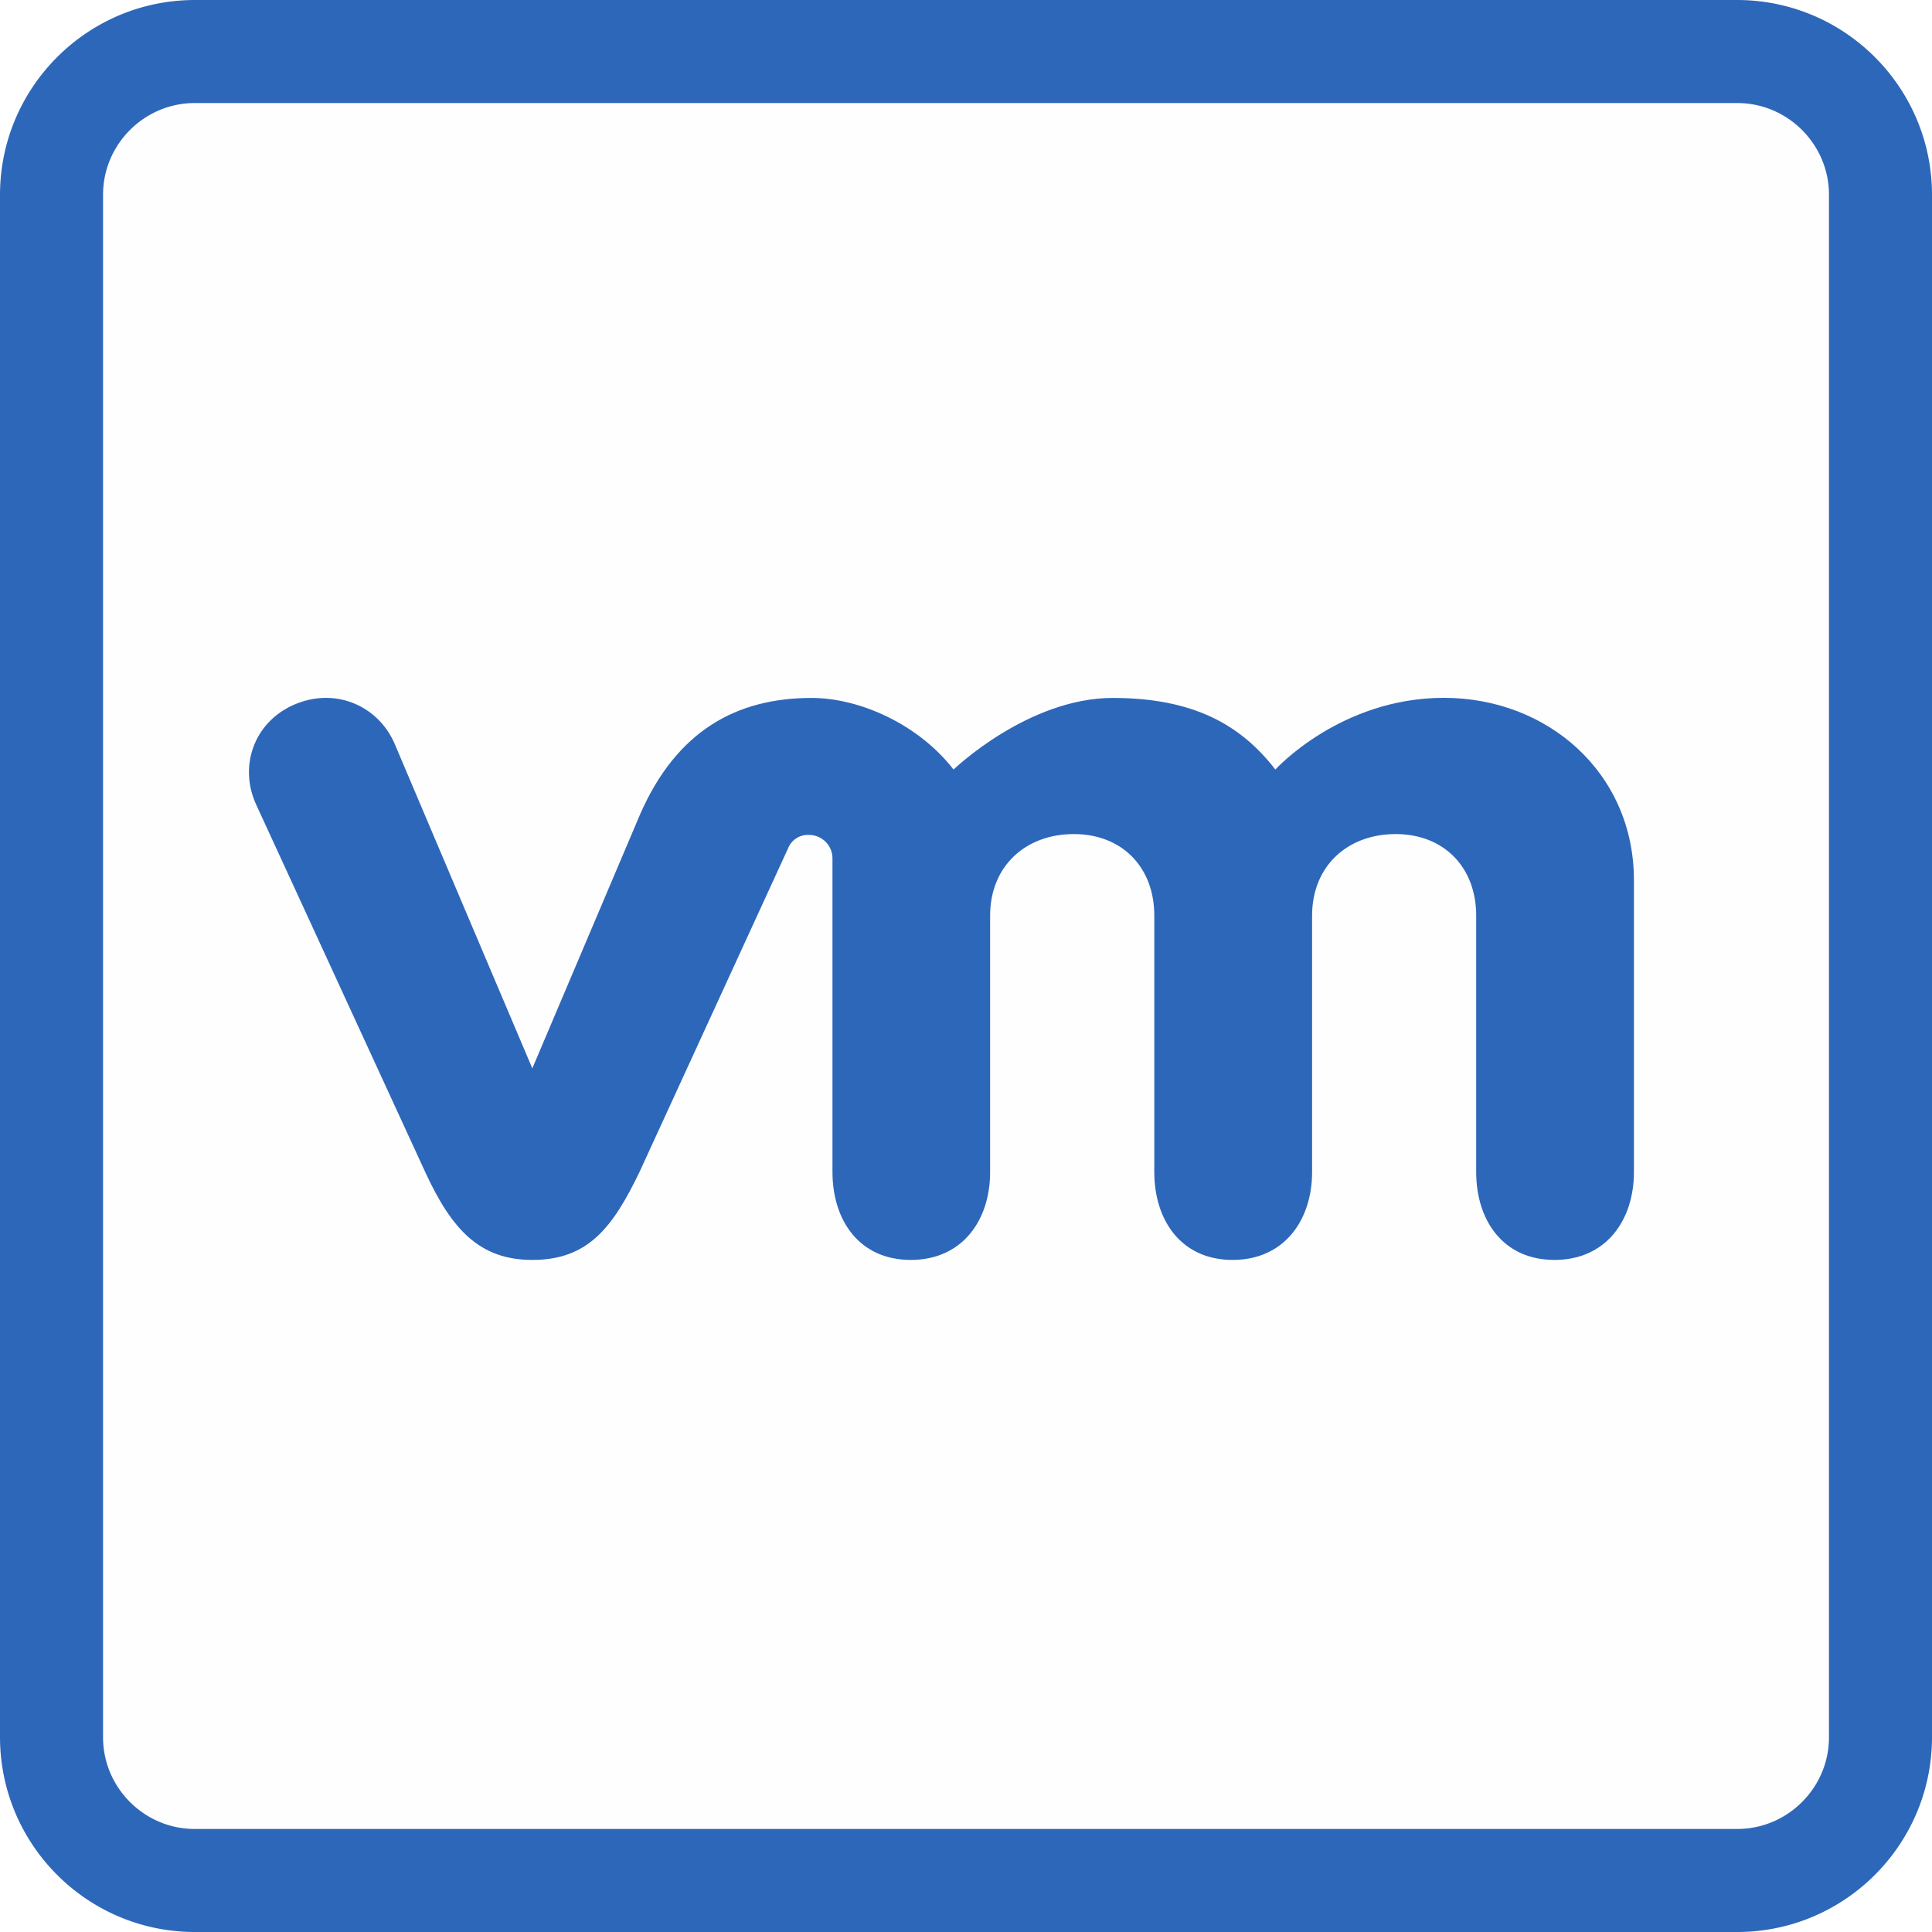
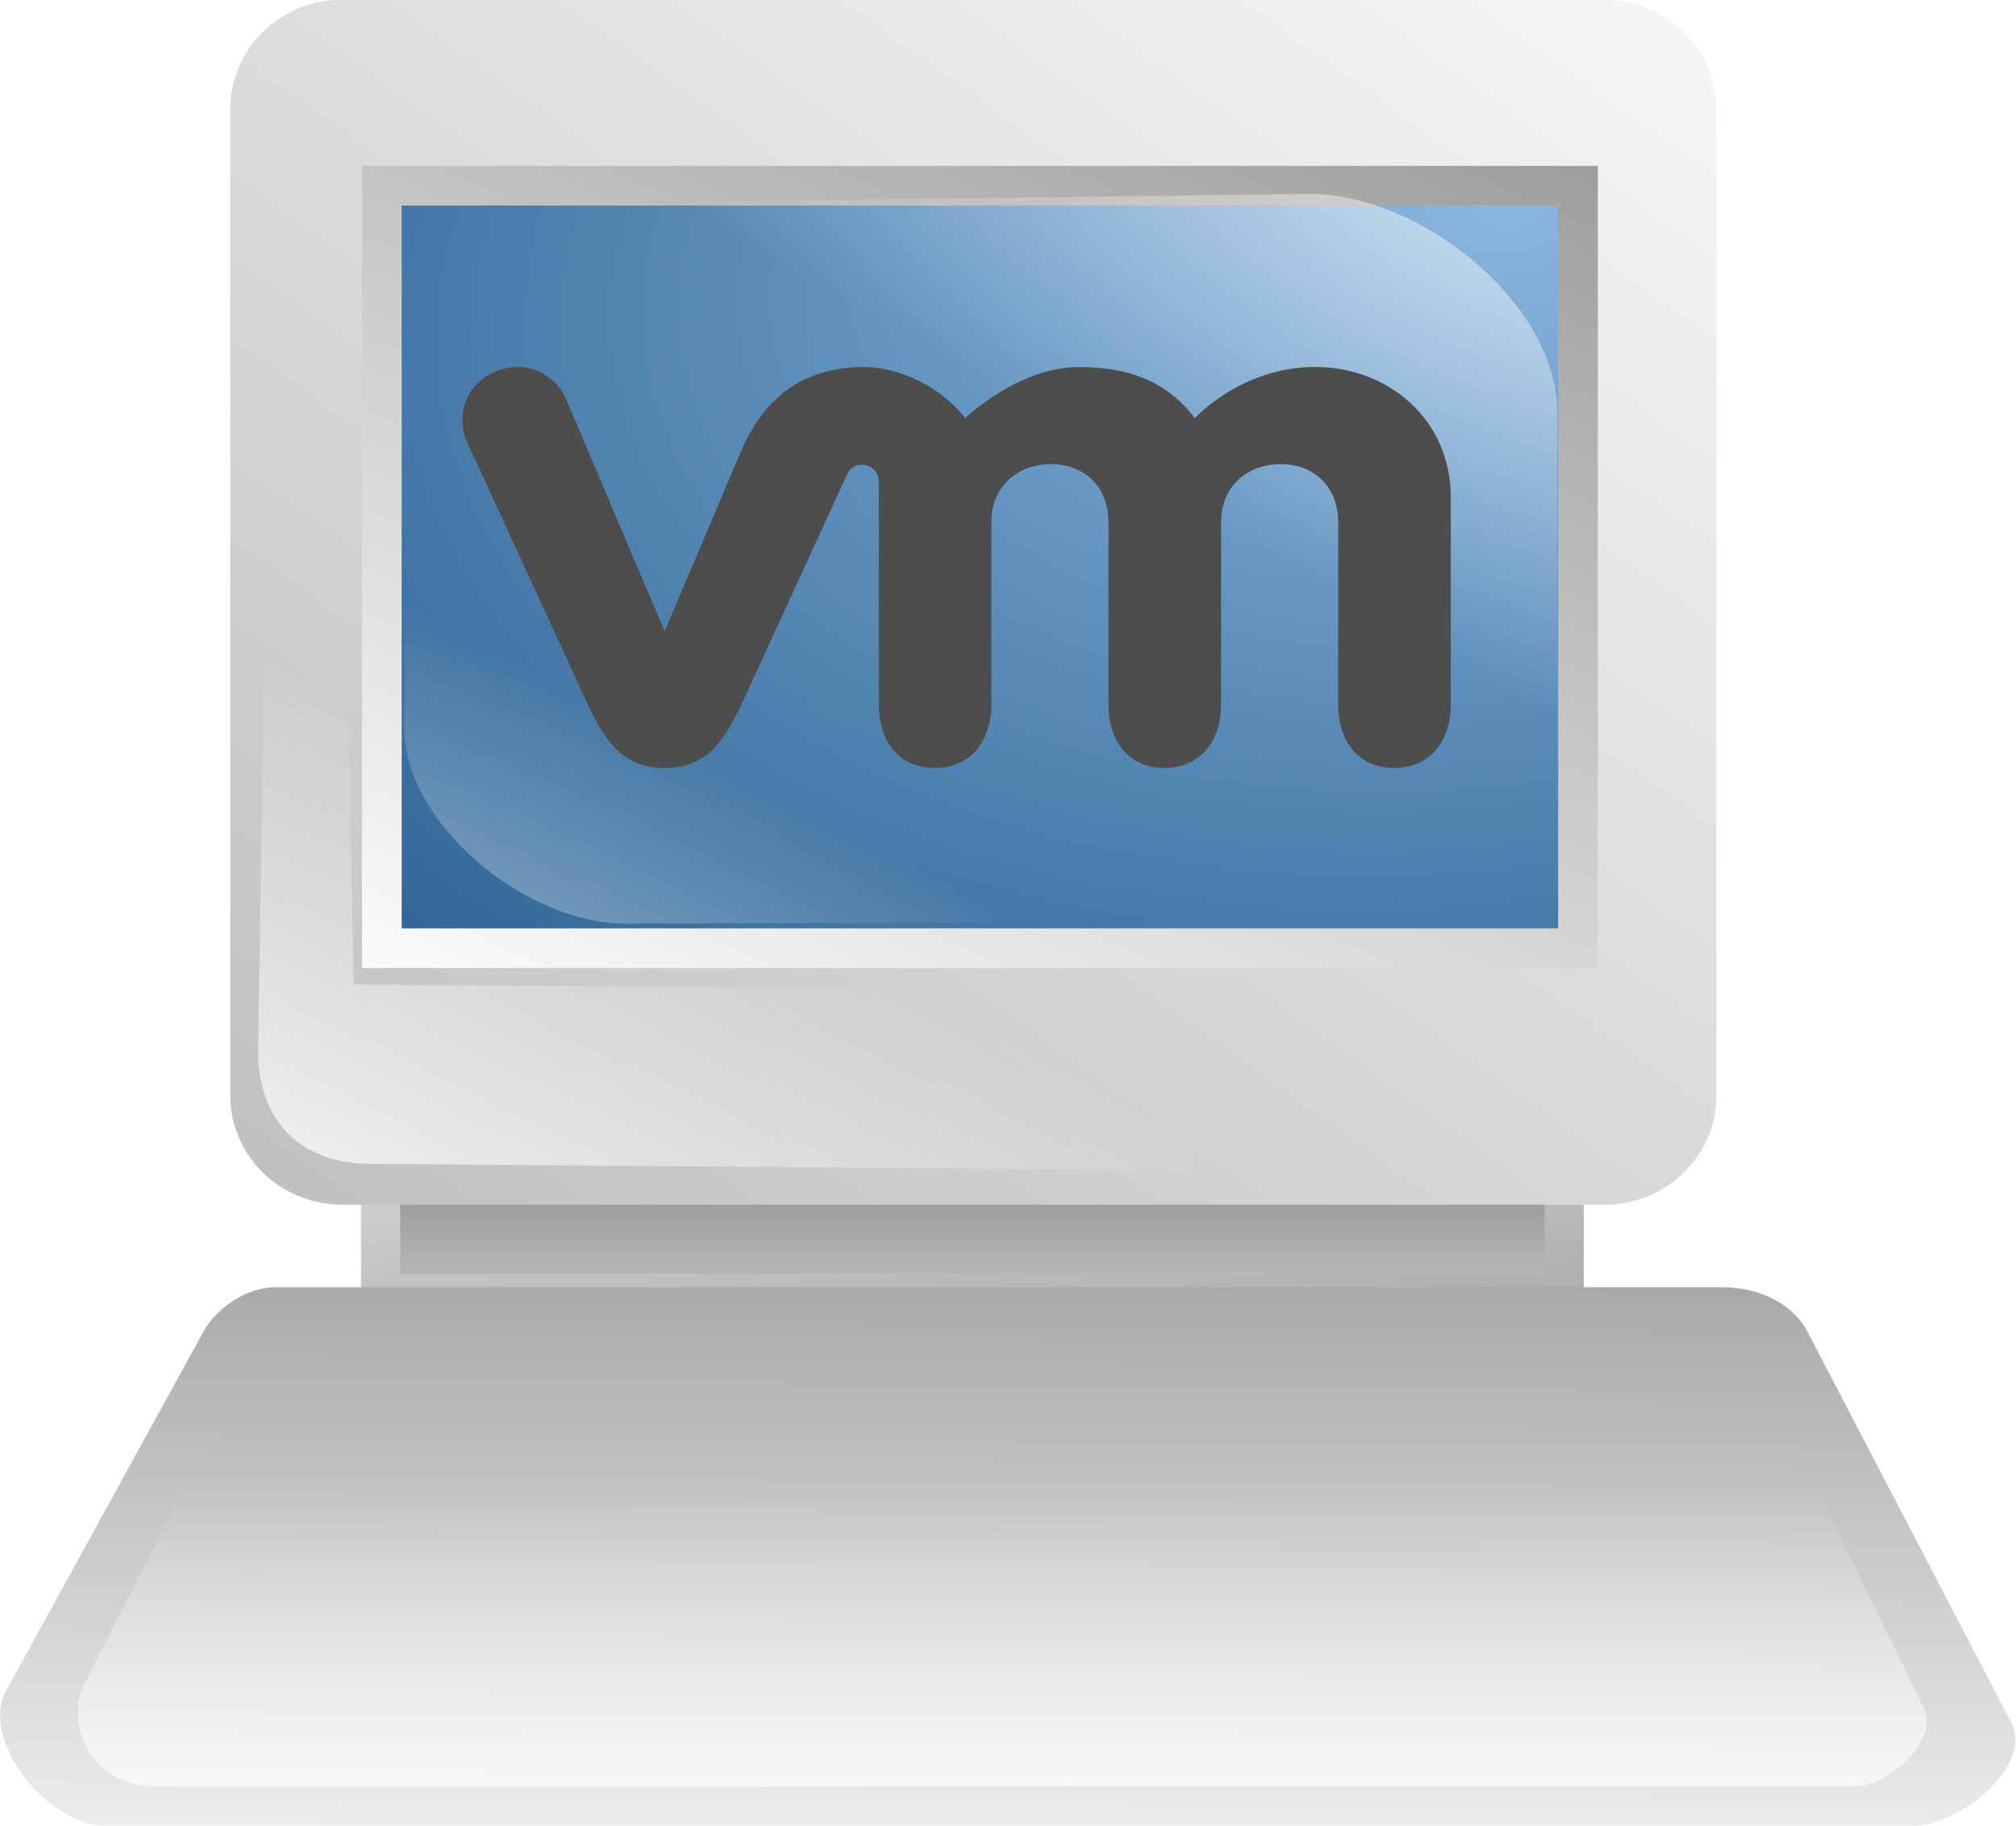
- <svg xmlns="http://www.w3.org/2000/svg" style="fill-rule:evenodd;clip-rule:evenodd;stroke-linejoin:round;stroke-miterlimit:2" xml:space="preserve" viewBox="0 0 300 300" height="60" width="60">
-   <path style="fill:#fffefe" d="M300 30.271C300 13.564 286.436 0 269.729 0H30.271C13.564 0 0 13.564 0 30.271v239.458C0 286.436 13.564 300 30.271 300h239.458C286.436 300 300 286.436 300 269.729V30.271Z" transform="matrix(.9616 0 0 .9616 5.76 5.76)" />
-   <path style="fill:#2d67b9" d="m269.729 0 .391.002.39.008.195.005.194.007.194.008.193.009.386.022.193.013.192.014.192.016.191.016.192.018.191.018.19.02.38.044.19.023.189.025.188.026.189.027.188.028.187.029.188.031.186.031.187.033.186.034.186.035.185.036.185.037.368.078.184.041.183.042.183.043.182.043.364.092.181.047.18.048.181.05.179.05.18.052.179.052.178.054.178.055.177.056.177.057.177.058.176.059.175.06.175.061.175.062.174.063.174.064.173.066.172.066.172.067.172.068.171.07.17.07.17.071.17.073.169.073.168.074.168.076.167.076.167.077.332.158.165.08.165.081.164.083.163.083.163.084.162.085.162.086.161.087.161.088.16.088.159.09.159.091.316.184.157.094.156.094.156.095.155.096.308.196.306.198.152.101.302.204.15.104.149.104.149.105.148.106.294.214.146.109.145.109.145.111.144.111.143.112.143.113.142.113.282.23.139.116.14.117.276.236.137.12.136.12.135.121.135.122.134.122.134.124.132.124.132.125.131.125.26.254.129.128.128.129.254.26.125.131.125.132.124.132.124.134.122.134.122.135.121.135.12.136.12.137.236.276.117.14.116.139.23.282.113.142.113.143.112.143.111.144.111.145.109.145.109.146.214.294.106.148.105.149.104.149.104.15.204.302.101.152.198.306.196.308.096.155.095.156.094.156.094.157.184.316.091.159.09.159.088.16.088.161.087.161.086.162.085.162.084.163.083.163.083.164.081.165.08.165.158.332.077.167.076.167.076.168.074.168.073.169.073.17.071.17.07.17.07.171.068.172.067.172.066.172.066.173.064.174.063.174.062.175.061.175.06.175.059.176.058.177.057.177.056.177.055.178.054.178.052.179.052.18.05.179.05.181.048.18.047.181.092.364.043.182.043.183.042.183.041.184.078.368.037.185.036.185.035.186.034.186.033.187.031.186.031.188.029.187.028.188.027.189.026.188.025.189.023.19.044.38.02.19.018.191.018.192.016.191.016.192.014.192.013.193.022.386.009.193.008.194.007.194.005.195.008.39.002.391v239.458l-.002.391-.008.39-.005.195-.007.194-.008.194-.009.193-.022.386-.013.193-.014.192-.016.192-.016.191-.018.192-.018.191-.02.19-.044.38-.023.19-.025.189-.026.188-.027.189-.028.188-.029.187-.031.188-.031.186-.033.187-.034.186-.035.186-.036.185-.037.185-.078.368-.041.184-.042.183-.043.183-.043.182-.092.364-.047.181-.048.18-.05.181-.05.179-.052.18-.052.179-.054.178-.055.178-.056.177-.057.177-.058.177-.059.176-.06.175-.061.175-.062.175-.063.174-.064.174-.066.173-.066.172-.067.172-.068.172-.07.171-.07.17-.071.17-.073.17-.073.169-.074.168-.076.168-.076.167-.077.167-.158.332-.08.165-.081.165-.083.164-.083.163-.084.163-.085.162-.086.162-.087.161-.088.161-.088.16-.09.159-.091.159-.184.316-.094.157-.094.156-.095.156-.096.155-.196.308-.198.306-.101.152-.204.302-.104.15-.104.149-.105.149-.106.148-.214.294-.109.146-.109.145-.111.145-.111.144-.112.143-.113.143-.113.142-.23.282-.116.139-.117.14-.236.276-.12.137-.12.136-.121.135-.122.135-.122.134-.124.134-.124.132-.125.132-.125.131-.254.26-.128.129-.129.128-.26.254-.131.125-.132.125-.132.124-.134.124-.134.122-.135.122-.135.121-.136.12-.137.12-.276.236-.14.117-.139.116-.282.23-.142.113-.143.113-.143.112-.144.111-.145.111-.145.109-.146.109-.294.214-.148.106-.149.105-.149.104-.15.104-.302.204-.152.101-.306.198-.308.196-.155.096-.156.095-.156.094-.157.094-.316.184-.159.091-.159.09-.16.088-.161.088-.161.087-.162.086-.162.085-.163.084-.163.083-.164.083-.165.081-.165.08-.332.158-.167.077-.167.076-.168.076-.168.074-.169.073-.17.073-.17.071-.17.07-.171.07-.172.068-.172.067-.172.066-.173.066-.174.064-.174.063-.175.062-.175.061-.175.06-.176.059-.177.058-.177.057-.177.056-.178.055-.178.054-.179.052-.18.052-.179.05-.181.05-.18.048-.181.047-.364.092-.182.043-.183.043-.183.042-.184.041-.368.078-.185.037-.185.036-.186.035-.186.034-.187.033-.186.031-.188.031-.187.029-.188.028-.189.027-.188.026-.189.025-.19.023-.38.044-.19.02-.191.018-.192.018-.191.016-.192.016-.192.014-.193.013-.386.022-.193.009-.194.008-.194.007-.195.005-.39.008-.391.002H30.271l-.391-.002-.39-.008-.195-.005-.194-.007-.194-.008-.193-.009-.386-.022-.193-.013-.192-.014-.192-.016-.191-.016-.192-.018-.191-.018-.19-.02-.38-.044-.19-.023-.189-.025-.188-.026-.189-.027-.188-.028-.187-.029-.188-.031-.186-.031-.187-.033-.186-.034-.186-.035-.185-.036-.185-.037-.368-.078-.184-.041-.183-.042-.183-.043-.182-.043-.364-.092-.181-.047-.18-.048-.181-.05-.179-.05-.18-.052-.179-.052-.178-.054-.178-.055-.177-.056-.177-.057-.177-.058-.176-.059-.175-.06-.175-.061-.175-.062-.174-.063-.174-.064-.173-.066-.172-.066-.172-.067-.172-.068-.171-.07-.17-.07-.17-.071-.17-.073-.169-.073-.168-.074-.168-.076-.167-.076-.167-.077-.332-.158-.165-.08-.165-.081-.164-.083-.163-.083-.163-.084-.162-.085-.162-.086-.161-.087-.161-.088-.16-.088-.159-.09-.159-.091-.316-.184-.157-.094-.156-.094-.156-.095-.155-.096-.308-.196-.306-.198-.152-.101-.302-.204-.15-.104-.149-.104-.149-.105-.148-.106-.294-.214-.146-.109-.145-.109-.145-.111-.144-.111-.143-.112-.143-.113-.142-.113-.282-.23-.139-.116-.14-.117-.276-.236-.137-.12-.136-.12-.135-.121-.135-.122-.134-.122-.134-.124-.132-.124-.132-.125-.131-.125-.26-.254-.129-.128-.128-.129-.254-.26-.125-.131-.125-.132-.124-.132-.124-.134-.122-.134-.122-.135-.121-.135-.12-.136-.12-.137-.236-.276-.117-.14-.116-.139-.23-.282-.113-.142-.113-.143-.112-.143-.111-.144-.111-.145-.109-.145-.109-.146-.214-.294-.106-.148-.105-.149-.104-.149-.104-.15-.204-.302-.101-.152-.198-.306-.196-.308-.096-.155-.095-.156-.094-.156-.094-.157-.184-.316-.091-.159-.09-.159-.088-.16-.088-.161-.087-.161-.086-.162-.085-.162-.084-.163-.083-.163-.083-.164-.081-.165-.08-.165-.158-.332-.077-.167-.076-.167-.076-.168-.074-.168-.073-.169-.073-.17-.071-.17-.07-.17-.07-.171-.068-.172-.067-.172-.066-.172-.066-.173-.064-.174-.063-.174-.062-.175-.061-.175-.06-.175-.059-.176-.058-.177-.057-.177-.056-.177-.055-.178-.054-.178-.052-.179-.052-.18-.05-.179-.05-.181-.048-.18-.047-.181-.092-.364-.043-.182-.043-.183-.042-.183-.041-.184-.078-.368-.037-.185-.036-.185-.035-.186-.034-.186-.033-.187-.031-.186-.031-.188-.029-.187-.028-.188-.027-.189-.026-.188-.025-.189-.023-.19-.044-.38-.02-.19-.018-.191-.018-.192-.016-.191-.016-.192-.014-.192-.013-.193-.022-.386-.009-.193-.008-.194-.007-.194-.005-.195-.008-.39-.002-.391V30.271l.002-.391.008-.39.005-.195.007-.194.008-.194.009-.193.022-.386.013-.193.014-.192.016-.192.016-.191.018-.192.018-.191.02-.19.044-.38.023-.19.025-.189.026-.188.027-.189.028-.188.029-.187.031-.188.031-.186.033-.187.034-.186.035-.186.036-.185.037-.185.078-.368.041-.184.042-.183.043-.183.043-.182.092-.364.047-.181.048-.18.05-.181.05-.179.052-.18.052-.179.054-.178.055-.178.056-.177.057-.177.058-.177.059-.176.06-.175.061-.175.062-.175.063-.174.064-.174.066-.173.066-.172.067-.172.068-.172.07-.171.07-.17.071-.17.073-.17.073-.169.074-.168.076-.168.076-.167.077-.167.158-.332.08-.165.081-.165.083-.164.083-.163.084-.163.085-.162.086-.162.087-.161.088-.161.088-.16.09-.159.091-.159.184-.316.094-.157.094-.156.095-.156.096-.155.196-.308.198-.306.101-.152.204-.302.104-.15.104-.149.105-.149.106-.148.214-.294.109-.146.109-.145.111-.145.111-.144.112-.143.113-.143.113-.142.23-.282.116-.139.117-.14.236-.276.12-.137.12-.136.121-.135.122-.135.122-.134.124-.134.124-.132.125-.132.125-.131.254-.26.128-.129.129-.128.26-.254.131-.125.132-.125.132-.124.134-.124.134-.122.135-.122.135-.121.136-.12.137-.12.276-.236.14-.117.139-.116.282-.23.142-.113.143-.113.143-.112.144-.111.145-.111.145-.109.146-.109.294-.214.148-.106.149-.105.149-.104.15-.104.302-.204.152-.101.306-.198.308-.196.155-.096.156-.095.156-.094.157-.094.316-.184.159-.091.159-.09.16-.088.161-.088.161-.087.162-.086.162-.085.163-.084.163-.083.164-.083.165-.081.165-.08.332-.158.167-.077.167-.076.168-.076.168-.074.169-.073.17-.073.17-.071.17-.07.171-.07.172-.068.172-.067.172-.066.173-.066.174-.064.174-.063.175-.062.175-.061.175-.06.176-.059.177-.058.177-.057.177-.056.178-.055.178-.054.179-.052.18-.052.179-.05.181-.05.18-.048.181-.047.364-.092.182-.043.183-.043.183-.042.184-.041.368-.078.185-.037.185-.036.186-.035.186-.034.187-.033.186-.031.188-.031.187-.029.188-.028.189-.027.188-.026.189-.025.19-.023.38-.044.19-.02.191-.018.192-.018.191-.016.192-.016.192-.014.193-.013.386-.022.193-.009.194-.008.194-.007.195-.005.39-.008.391-.002h239.458Zm.095 16H30.176l-.093.001-.187.004-.093.002-.186.008-.092.004-.184.01-.091.007-.091.006-.091.007-.091.008-.091.009-.09.008-.18.02-.089.01-.089.011-.09.012-.088.012-.089.013-.088.013-.176.028-.088.015-.087.015-.088.016-.087.017-.086.017-.087.017-.172.036-.086.019-.086.02-.085.02-.255.063-.085.022-.252.069-.084.025-.084.024-.083.025-.166.052-.082.026-.083.028-.082.027-.082.028-.082.029-.081.029-.082.029-.081.03-.162.062-.08.031-.08.032-.24.099-.158.068-.158.07-.156.072-.156.074-.078.038-.077.038-.154.078-.076.039-.077.04-.152.082-.075.041-.15.084-.15.086-.222.132-.073.045-.073.046-.073.045-.073.047-.072.046-.073.048-.071.047-.072.048-.213.147-.14.1-.14.102-.069.051-.069.052-.068.052-.069.053-.068.053-.067.053-.068.054-.067.055-.066.054-.067.056-.066.055-.066.056-.065.056-.13.114-.064.058-.064.057-.064.059-.063.058-.063.059-.063.06-.186.18-.122.122-.18.186-.06.063-.059.063-.058.063-.059.064-.057.064-.058.064-.114.13-.056.065-.056.066-.055.066-.056.067-.054.066-.055.067-.054.068-.053.067-.053.068-.053.069-.052.068-.052.069-.051.069-.102.14-.1.14-.147.213-.048.072-.047.071-.048.073-.046.072-.047.073-.045.073-.046.073-.045.073-.132.222-.086.15-.084.15-.041.075-.082.152-.04.077-.039.076-.078.154-.038.077-.038.078-.074.156-.072.156-.07.158-.068.158-.099.24-.032.08-.031.08-.062.162-.03.081-.029.082-.029.081-.029.082-.028.082-.027.082-.028.083-.026.082-.052.166-.025.083-.024.084-.025.084-.069.252-.022.085-.063.255-.02.085-.02.086-.019.086-.036.172-.017.087-.017.086-.017.087-.016.088-.015.087-.015.088-.028.176-.013.088-.013.089-.012.088-.012.09-.011.089-.01.089-.02.18-.008.09-.009.091-.008.091-.007.091-.006.091-.007.091-.01.184-.004.092-.008.186-.004.186-.002.094-.001.093v239.648l.001.093.004.187.002.093.008.186.004.092.01.184.007.091.006.091.007.091.008.091.009.091.008.09.02.18.01.089.011.089.012.09.012.088.013.089.013.088.028.176.015.088.015.087.016.087.051.261.018.086.019.086.018.086.02.086.02.085.021.085.021.086.021.084.022.085.069.252.025.084.024.084.025.083.078.249.028.082.027.082.028.082.029.082.029.081.029.082.03.081.062.162.031.08.032.08.099.24.034.08.034.078.07.158.072.156.074.156.038.078.038.077.117.231.04.076.04.075.041.076.042.077.042.074.042.075.043.075.043.074.044.075.088.148.09.146.047.074.092.144.048.073.048.072.047.071.049.071.048.071.05.071.05.07.05.071.051.069.05.069.052.07.052.069.052.068.053.069.053.068.053.067.055.068.054.067.055.067.054.065.056.067.056.066.056.065.114.13.057.064.058.064.118.128.059.062.058.062.061.064.06.061.06.062.122.122.062.061.061.059.126.12.063.059.063.058.064.059.064.057.064.058.13.114.065.056.066.056.066.055.067.056.066.054.068.055.067.054.067.053.136.106.068.052.07.052.069.052.069.05.071.051.14.1.071.05.071.048.071.049.071.048.073.047.072.048.072.047.072.045.073.046.074.046.073.045.074.044.074.045.148.086.076.043.074.042.075.042.152.082.077.041.076.04.077.039.076.04.231.114.078.037.078.036.079.037.079.036.156.07.079.034.08.034.081.034.078.032.081.033.081.032.079.031.162.062.082.03.081.029.08.029.083.029.164.056.083.027.164.052.085.026.083.025.082.024.084.024.085.024.168.046.085.022.086.022.083.02.086.021.085.02.085.019.087.02.172.036.086.017.088.017.087.017.087.016.174.03.088.014.089.014.176.026.091.012.088.012.089.011.089.01.18.02.09.008.09.009.091.008.184.014.091.006.09.005.093.005.093.004.092.004.093.004.092.002.188.004.093.001h239.648l.093-.001.188-.004.092-.002.093-.004.092-.004.093-.004.093-.005.09-.005.091-.006.184-.014.091-.008.09-.009.09-.008.18-.02.089-.01.089-.011.088-.012.091-.012.176-.026.089-.014.088-.014.174-.03.087-.016.087-.017.088-.017.086-.017.172-.036.087-.02.085-.019.085-.02.086-.021.084-.02.17-.044.168-.046.085-.024.084-.024.082-.024.083-.025.085-.026.164-.052.083-.028.082-.027.082-.028.082-.029.162-.058.082-.03.162-.062.079-.031.081-.032.081-.033.078-.032.162-.068.077-.034.078-.035.079-.035.158-.072.156-.074.077-.038.154-.077.077-.039.076-.039.077-.04.075-.04.076-.041.077-.043.074-.041.075-.042.076-.043.148-.086.074-.045.074-.044.073-.045.073-.046.074-.046.072-.045.071-.047.074-.048.072-.048.071-.047.071-.049.07-.048.072-.05.07-.05.071-.05.07-.051.068-.05.07-.052.07-.053.067-.051.069-.053.068-.053.067-.053.067-.054.068-.055.067-.055.065-.054.067-.057.066-.055.065-.056.065-.057.064-.057.065-.058.064-.057.128-.118.062-.058.126-.12.061-.059.062-.061.122-.122.061-.062.059-.061.12-.126.058-.062.118-.128.057-.064.058-.065.057-.064.057-.065.056-.065.055-.066.057-.067.054-.065.055-.067.055-.068.054-.067.053-.067.053-.068.053-.069.051-.067.053-.07.052-.07.05-.068.051-.07.05-.071.05-.07.05-.072.048-.07.049-.071.047-.071.048-.072.048-.074.047-.071.045-.072.046-.074.046-.073.045-.073.044-.074.045-.074.086-.148.043-.076.042-.075.041-.074.043-.077.041-.076.04-.075.04-.077.039-.076.039-.077.077-.154.038-.077.074-.156.072-.158.035-.079.035-.078.034-.077.068-.162.032-.078.033-.081.032-.081.031-.079.062-.162.03-.082.058-.162.029-.082.028-.082.027-.082.028-.083.052-.164.026-.085.025-.083.024-.082.024-.084.024-.085.046-.168.044-.17.02-.084.021-.086.02-.085.019-.085.02-.087.036-.172.017-.086.017-.088.017-.087.016-.087.03-.174.014-.088.014-.089.026-.176.012-.091.012-.088.011-.089.01-.089.02-.18.008-.09.009-.09.008-.091.014-.184.006-.091.005-.09.005-.093.004-.093.004-.092.004-.093.002-.092.004-.188.001-.093V30.176l-.001-.093-.004-.188-.002-.092-.004-.093-.004-.092-.004-.093-.005-.093-.005-.09-.006-.091-.014-.184-.008-.091-.009-.09-.008-.09-.02-.18-.01-.089-.011-.089-.012-.088-.012-.091-.026-.176-.014-.089-.014-.088-.03-.174-.016-.087-.017-.087-.017-.088-.017-.086-.036-.172-.02-.087-.019-.085-.02-.085-.021-.086-.02-.083-.022-.086-.022-.085-.046-.168-.024-.085-.024-.084-.024-.082-.025-.083-.026-.085-.052-.164-.027-.083-.056-.164-.029-.083-.029-.08-.029-.081-.03-.082-.062-.162-.031-.079-.032-.081-.033-.081-.032-.078-.034-.081-.034-.08-.034-.079-.07-.156-.036-.079-.037-.079-.036-.078-.037-.078-.114-.231-.04-.076-.039-.077-.04-.076-.041-.077-.082-.152-.042-.075-.042-.074-.043-.076-.086-.148-.045-.074-.044-.074-.045-.073-.046-.074-.046-.073-.045-.072-.047-.072-.048-.072-.047-.073-.048-.071-.049-.071-.048-.071-.05-.071-.1-.14-.051-.071-.05-.069-.052-.069-.052-.07-.052-.068-.106-.136-.053-.067-.054-.067-.055-.068-.054-.066-.056-.067-.055-.066-.056-.066-.056-.065-.114-.13-.058-.064-.057-.064-.059-.064-.058-.063-.059-.063-.12-.126-.059-.061-.061-.062-.122-.122-.062-.06-.061-.06-.064-.061-.062-.058-.062-.059-.128-.118-.064-.058-.064-.057-.13-.114-.065-.056-.066-.056-.067-.056-.065-.054-.067-.055-.067-.054-.068-.055-.067-.053-.068-.053-.069-.053-.068-.052-.069-.052-.07-.052-.069-.05-.069-.051-.071-.05-.07-.05-.071-.05-.071-.048-.071-.049-.071-.047-.072-.048-.073-.048-.144-.092-.074-.047-.146-.09-.148-.088-.075-.044-.074-.043-.075-.043-.075-.042-.074-.042-.077-.042-.076-.041-.075-.04-.076-.04-.231-.117-.077-.038-.078-.038-.156-.074-.156-.072-.158-.07-.078-.034-.08-.034-.24-.099-.08-.032-.08-.031-.162-.062-.081-.03-.082-.029-.081-.029-.082-.029-.082-.028-.082-.027-.082-.028-.249-.078-.083-.025-.084-.024-.084-.025-.252-.069-.085-.022-.084-.021-.086-.021-.085-.021-.085-.02-.086-.02-.086-.018-.086-.019-.086-.018-.261-.051-.087-.016-.087-.015-.088-.015-.176-.028-.088-.013-.089-.013-.088-.012-.09-.012-.089-.011-.089-.01-.18-.02-.09-.008-.091-.009-.091-.008-.091-.007-.091-.006-.091-.007-.184-.01-.092-.004-.186-.008-.186-.004-.094-.002-.093-.001Z" />
-   <g style="clip-rule:evenodd;fill:#2d67b9;fill-opacity:1;fill-rule:evenodd;stroke-linejoin:round;stroke-miterlimit:1.414">
-     <path style="fill:#2d67b9;fill-opacity:1" d="M-21.716 23.2c-.708 1.552-2.458 2.255-4.092 1.529-1.636-.727-2.238-2.541-1.499-4.094l6.861-14.913c1.079-2.337 2.216-3.562 4.35-3.562 2.28 0 3.274 1.334 4.352 3.562 0 0 5.984 13.03 6.044 13.166a.866.866 0 0 0 .862.555.953.953 0 0 0 .948-.966V5.735c0-1.964 1.089-3.575 3.185-3.575 2.094 0 3.226 1.611 3.226 3.575v10.427c0 2.011 1.441 3.316 3.405 3.316 1.964 0 3.271-1.352 3.271-3.316V5.735c0-1.964 1.093-3.575 3.185-3.575 2.094 0 3.232 1.611 3.232 3.575v10.427c0 2.011 1.435 3.316 3.4 3.316 1.961 0 3.273-1.352 3.273-3.316V5.735c0-1.964 1.092-3.575 3.186-3.575 2.093 0 3.229 1.611 3.229 3.575v11.867c0 4.361-3.507 7.416-7.727 7.416-4.215 0-6.855-2.916-6.855-2.916-1.403 1.819-3.337 2.912-6.61 2.912-3.454 0-6.477-2.912-6.477-2.912-1.404 1.819-3.794 2.912-5.773 2.912-3.061 0-5.492-1.346-6.975-4.737L-16.096 9.95Z" transform="matrix(3.81843 0 0 -3.81843 144.12 203.889)" />
+ <svg xmlns="http://www.w3.org/2000/svg" xmlns:xlink="http://www.w3.org/1999/xlink" height="59.254" id="Andysvg" version="1.0" width="65.415" x="0" y="0">
+   <defs id="defs3">
+     <linearGradient id="linearGradient1806">
+       <stop id="stop1807" offset="0" style="stop-color:#000000;stop-opacity:0.351;" />
+       <stop id="stop3276" offset="0.65" style="stop-color:#000000;stop-opacity:0.134;" />
+       <stop id="stop1808" offset="1" style="stop-color:#000000;stop-opacity:0;" />
+     </linearGradient>
+     <radialGradient cx="42.007" cy="39.008" fx="42.281" fy="39.41" id="radialGradient1977" r="11.574" xlink:href="#linearGradient1806" gradientUnits="userSpaceOnUse" />
+     <linearGradient id="linearGradient893">
+       <stop id="stop895" offset="0" style="stop-color:#000;stop-opacity:1;" />
+       <stop id="stop896" offset="1" style="stop-color:#fff;stop-opacity:1;" />
+     </linearGradient>
+     <linearGradient id="linearGradient1317">
+       <stop id="stop1318" offset="0" style="stop-color:#000000;stop-opacity:0.529;" />
+       <stop id="stop1320" offset="0.5" style="stop-color:#000000;stop-opacity:0.174;" />
+       <stop id="stop1319" offset="1" style="stop-color:#000000;stop-opacity:0;" />
+     </linearGradient>
+     <linearGradient id="linearGradient1133">
+       <stop id="stop1134" offset="0" style="stop-color:#8bb7df;stop-opacity:1;" />
+       <stop id="stop1136" offset="0.762" style="stop-color:#2a6092;stop-opacity:1;" />
+       <stop id="stop1135" offset="1" style="stop-color:#375e82;stop-opacity:1;" />
+     </linearGradient>
+     <linearGradient id="linearGradient1098">
+       <stop id="stop1099" offset="0" style="stop-color:#ffffff;stop-opacity:1;" />
+       <stop id="stop1101" offset="0.5" style="stop-color:#ffffff;stop-opacity:0.223;" />
+       <stop id="stop1102" offset="0.599" style="stop-color:#ffffff;stop-opacity:0;" />
+       <stop id="stop1100" offset="1" style="stop-color:#ffffff;stop-opacity:0.603;" />
+     </linearGradient>
+     <linearGradient id="linearGradient902">
+       <stop id="stop903" offset="0" style="stop-color:#000000;stop-opacity:0;" />
+       <stop id="stop904" offset="1" style="stop-color:#000000;stop-opacity:0.22;" />
+     </linearGradient>
+     <linearGradient id="linearGradient892">
+       <stop id="stop893" offset="0" style="stop-color:#ffffff;stop-opacity:0;" />
+       <stop id="stop894" offset="1" style="stop-color:#fff;stop-opacity:1;" />
+     </linearGradient>
+     <linearGradient id="linearGradient888">
+       <stop id="stop889" offset="0" style="stop-color:#626262;stop-opacity:1;" />
+       <stop id="stop890" offset="1" style="stop-color:#fff;stop-opacity:1;" />
+     </linearGradient>
+     <linearGradient id="linearGradient891" x1="92.438" x2="27.674" xlink:href="#linearGradient888" y1="-3.91" y2="91.077" gradientTransform="matrix(0.8184166,0,0,0.530237,-9.882768,-14.58961)" gradientUnits="userSpaceOnUse" />
+     <linearGradient id="linearGradient901" xlink:href="#linearGradient1806" gradientTransform="matrix(0.8517959,0,0,0.5754549,70.87534,-17.35149)" x1="9.492" y1="22.862" x2="41.72" y2="22.862" gradientUnits="userSpaceOnUse" />
+     <linearGradient id="linearGradient905" x1="-77.726" x2="95.644" xlink:href="#linearGradient888" y1="208.44" y2="11.699" gradientTransform="matrix(0.7314635,0,0,0.5932693,-9.882769,-14.58962)" gradientUnits="userSpaceOnUse" />
+     <radialGradient cx="60.005" cy="56.486" fx="72.108" fy="39.288" id="radialGradient1132" r="68.589" xlink:href="#linearGradient1133" gradientTransform="matrix(0.8184166,0,0,0.530237,-9.882768,-14.58961)" gradientUnits="userSpaceOnUse" />
+     <linearGradient id="linearGradient1138" x1="-249.721" x2="-268.254" xlink:href="#linearGradient1806" y1="375.922" y2="75.913" gradientTransform="scale(1.087146,0.91984)" gradientUnits="userSpaceOnUse" />
+     <linearGradient id="linearGradient1140" x1="45.686" x2="41.967" xlink:href="#linearGradient888" y1="110.445" y2="232.25" gradientTransform="matrix(1.274381,0,0,0.3405213,-9.882769,-14.58962)" gradientUnits="userSpaceOnUse" />
+     <linearGradient id="linearGradient1141" x1="0" x2="0.93" xlink:href="#linearGradient888" y1="3.301" y2="-0.458" />
+     <linearGradient id="linearGradient1144" x1="31.45" x2="31.617" xlink:href="#linearGradient892" y1="203.499" y2="251.219" gradientTransform="matrix(1.404409,0,0,0.3089952,-9.882769,-14.58962)" gradientUnits="userSpaceOnUse" />
+     <linearGradient id="linearGradient1146" x1="39.811" x2="17.877" xlink:href="#linearGradient892" y1="90.197" y2="113.719" gradientTransform="matrix(0.8811179,0,0,0.4925045,-9.882769,-14.58962)" gradientUnits="userSpaceOnUse" />
+     <linearGradient id="linearGradient1148" x1="39.691" x2="70.224" xlink:href="#linearGradient892" y1="49.508" y2="20.482" gradientTransform="scale(1.329144,0.752364)" gradientUnits="userSpaceOnUse" />
+     <linearGradient id="linearGradient1150" x1="35.19" x2="8.346" xlink:href="#linearGradient892" y1="76.278" y2="105.425" gradientTransform="scale(1.328386,0.752793)" gradientUnits="userSpaceOnUse" />
+     <linearGradient id="linearGradient1156" x1="25.221" x2="25.221" xlink:href="#linearGradient888" y1="178.489" y2="234.269" gradientTransform="matrix(1.61562,0,0,0.2685999,-9.882768,-14.58961)" gradientUnits="userSpaceOnUse" />
+     <linearGradient id="linearGradient1157" x1="51.461" x2="-16.224" xlink:href="#linearGradient888" y1="269.858" y2="176.287" gradientTransform="matrix(1.61562,0,0,0.2685999,-9.882768,-14.58961)" gradientUnits="userSpaceOnUse" />
+     <linearGradient id="linearGradient1166" x1="111.498" x2="107.049" xlink:href="#linearGradient1317" y1="131.252" y2="148.786" gradientTransform="matrix(0.562951,0,0,0.378005,1.021178,-9.426161)" gradientUnits="userSpaceOnUse" />
+     <linearGradient id="linearGradient1167" x1="141.602" x2="88.447" xlink:href="#linearGradient888" y1="228.393" y2="133.547" gradientTransform="matrix(0.544555,0,0,0.390775,1.021178,-9.426161)" gradientUnits="userSpaceOnUse" />
+     <linearGradient id="linearGradient1169" x1="146.699" x2="74.534" xlink:href="#linearGradient893" y1="224.579" y2="81.478" gradientTransform="matrix(0.546024,0,0,0.389723,1.021178,-9.426161)" gradientUnits="userSpaceOnUse" />
+     <linearGradient gradientTransform="scale(0.998371,1.001632)" id="linearGradient1170" x1="0.473" x2="0.487" xlink:href="#linearGradient902" y1="-0.016" y2="1.838" />
+     <linearGradient id="linearGradient1171" x1="101.107" x2="95.1" xlink:href="#linearGradient902" y1="177.778" y2="173.032" gradientTransform="matrix(0.62565,0,0,0.340123,1.021178,-9.426161)" gradientUnits="userSpaceOnUse" />
+     <radialGradient cx="0.479" cy="0.533" fx="0.475" fy="0.267" id="radialGradient1315" r="0.412" xlink:href="#linearGradient1317" />
+     <radialGradient cx="0.5" cy="0.5" fx="0.504" fy="0.183" id="radialGradient1316" r="0.35" xlink:href="#linearGradient1317" />
+     <linearGradient id="linearGradient1404" x1="88.756" x2="88.997" xlink:href="#linearGradient892" y1="169.098" y2="182.992" gradientTransform="matrix(0.629979,0,0,0.337786,1.021178,-9.426161)" gradientUnits="userSpaceOnUse" />
+     <linearGradient gradientTransform="scale(0.997825,1.00218)" id="linearGradient1505" x1="0.472" x2="0.485" xlink:href="#linearGradient902" y1="-0.025" y2="1.857" />
+     <linearGradient gradientTransform="scale(0.995847,1.00417)" id="linearGradient1506" x1="0.47" x2="0.485" xlink:href="#linearGradient902" y1="-0.044" y2="1.903" />
+     <linearGradient gradientTransform="scale(0.997153,1.002855)" id="linearGradient2740" x1="0.47" x2="0.485" xlink:href="#linearGradient902" y1="-0.034" y2="1.877" />
+     <linearGradient id="linearGradient4283" x1="-0.773" x2="0.991" xlink:href="#linearGradient893" y1="2.084" y2="-0.034" />
+     <linearGradient id="linearGradient4284" x1="-2.3960868e-17" x2="0.93" xlink:href="#linearGradient893" y1="3.301" y2="-0.458" />
+     <linearGradient xlink:href="#linearGradient1806" id="linearGradient1948" gradientUnits="userSpaceOnUse" gradientTransform="scale(1.087146,0.91984)" x1="-249.721" y1="375.922" x2="-268.254" y2="75.913" />
+     <linearGradient xlink:href="#linearGradient1806" id="linearGradient1950" gradientUnits="userSpaceOnUse" gradientTransform="scale(1.087146,0.91984)" x1="-249.721" y1="375.922" x2="-268.254" y2="75.913" />
+     <linearGradient xlink:href="#linearGradient1806" id="linearGradient1952" gradientUnits="userSpaceOnUse" gradientTransform="scale(1.087146,0.91984)" x1="-249.721" y1="375.922" x2="-268.254" y2="75.913" />
+     <linearGradient xlink:href="#linearGradient892" id="linearGradient2625" gradientUnits="userSpaceOnUse" gradientTransform="scale(1.329144,0.752364)" x1="39.691" y1="49.508" x2="70.224" y2="20.482" />
+     <linearGradient xlink:href="#linearGradient892" id="linearGradient2627" gradientUnits="userSpaceOnUse" gradientTransform="scale(1.328386,0.752793)" x1="35.19" y1="76.278" x2="8.346" y2="105.425" />
+     <linearGradient xlink:href="#linearGradient888" id="linearGradient2633" gradientUnits="userSpaceOnUse" gradientTransform="matrix(0.3870648,0,0,0.2694829,71.57581,-24.08732)" x1="92.438" y1="-3.91" x2="27.674" y2="91.077" />
+     <linearGradient xlink:href="#linearGradient892" id="linearGradient2635" gradientUnits="userSpaceOnUse" gradientTransform="matrix(0.8821916,0,0,0.491702,-8.906931,-15.27731)" x1="39.691" y1="49.508" x2="70.224" y2="20.482" />
+     <linearGradient xlink:href="#linearGradient892" id="linearGradient2637" gradientUnits="userSpaceOnUse" gradientTransform="matrix(0.8816883,0,0,0.4919824,-10.70168,-14.28309)" x1="35.19" y1="76.278" x2="8.346" y2="105.425" />
+   </defs>
+   <rect height="5.409" id="rect1155" style="fill:url(#linearGradient1156);fill-opacity:1;fill-rule:evenodd;stroke:url(#linearGradient1157);stroke-width:0.953pt" width="38.406" x="12.35" y="36.575" />
+   <path d="M 0.193,54.885 C -0.674,56.463 1.558,59.254 3.393,59.254 L 62.069,59.254 C 63.629,59.254 65.976,57.281 65.27,55.925 L 58.655,43.235 C 58.146,42.258 57.006,41.779 55.881,41.779 L 8.941,41.779 C 8.014,41.779 7.032,42.438 6.594,43.235 L 0.193,54.885 z " id="path1139" style="fill:url(#linearGradient1140);fill-opacity:1;fill-rule:evenodd;stroke-width:1.447pt" />
+   <rect height="39.11" id="rect1137" rx="3.627" ry="3.537" style="fill:url(#linearGradient905);fill-opacity:1;fill-rule:evenodd;stroke-width:1.628" width="48.221" x="7.473" y="-0.01" />
+   <rect height="24.747" id="rect1131" style="fill:url(#radialGradient1132);fill-opacity:1;fill-rule:evenodd;stroke:url(#linearGradient891);stroke-width:0.965pt" width="38.813" x="12.39" y="6.028" />
+   <path d="M 8.591,19.782 L 8.377,34.033 C 8.343,36.304 9.671,37.759 12.004,37.777 L 38.569,37.985 L 41.129,32.16 L 11.471,31.952 L 11.258,19.678 L 8.591,19.782 z " id="path1145" style="fill:url(#linearGradient1146);fill-opacity:1;fill-rule:evenodd;stroke-width:1pt" />
+   <path d="M 2.721,54.675 C 2.111,55.867 2.909,57.975 4.97,57.975 L 60.18,57.975 C 61.276,57.975 62.926,56.485 62.43,55.461 L 57.78,45.875 C 57.422,45.136 56.621,44.774 55.831,44.774 L 8.869,44.774 C 8.218,44.774 7.527,45.272 7.22,45.875 L 2.721,54.675 z " id="path1143" style="fill:url(#linearGradient1144);fill-opacity:1;fill-rule:evenodd;stroke-width:1pt" />
+   <path d="M 19.011,6.59 L 42.427,6.295 C 46.041,6.249 50.532,9.83 50.532,13.389 L 50.532,24.031 L 18.711,23.735 L 19.011,6.59 z " id="path1147" style="fill:url(#linearGradient2635);fill-opacity:1;fill-rule:evenodd;stroke-width:1pt" />
+   <path d="M 41.293,29.916 L 20.31,29.978 C 17.071,29.987 13.079,26.74 13.111,23.551 L 13.206,14.017 L 41.715,14.557 L 41.293,29.916 z " id="path1149" style="fill:url(#linearGradient2637);fill-opacity:1;fill-rule:evenodd;stroke-width:1pt" />
+   <g id="g188" transform="matrix(0.5694352,0,0,-0.5694352,30.73118,26.15645)" style="fill:#4d4d4d">
+     <path style="fill:#4d4d4d" id="path190" d="m -21.716,23.2 c -0.708,1.552 -2.458,2.255 -4.092,1.529 -1.636,-0.727 -2.238,-2.541 -1.499,-4.094 l 6.861,-14.913 c 1.079,-2.337 2.216,-3.562 4.35,-3.562 2.28,0 3.274,1.334 4.352,3.562 0,0 5.984,13.03 6.044,13.166 0.061,0.138 0.253,0.559 0.862,0.555 0.515,-0.003 0.948,-0.414 0.948,-0.966 V 5.735 c 0,-1.964 1.089,-3.575 3.185,-3.575 2.094,0 3.226,1.611 3.226,3.575 v 10.427 c 0,2.011 1.441,3.316 3.405,3.316 1.964,0 3.271,-1.352 3.271,-3.316 V 5.735 c 0,-1.964 1.093,-3.575 3.185,-3.575 2.094,0 3.232,1.611 3.232,3.575 v 10.427 c 0,2.011 1.435,3.316 3.4,3.316 1.961,0 3.273,-1.352 3.273,-3.316 V 5.735 c 0,-1.964 1.092,-3.575 3.186,-3.575 2.093,0 3.229,1.611 3.229,3.575 v 11.867 c 0,4.361 -3.507,7.416 -7.727,7.416 -4.215,0 -6.855,-2.916 -6.855,-2.916 -1.403,1.819 -3.337,2.912 -6.61,2.912 -3.454,0 -6.477,-2.912 -6.477,-2.912 -1.404,1.819 -3.794,2.912 -5.773,2.912 -3.061,0 -5.492,-1.346 -6.975,-4.737 L -16.096,9.95 -21.716,23.2 z" />
  </g>
</svg>
